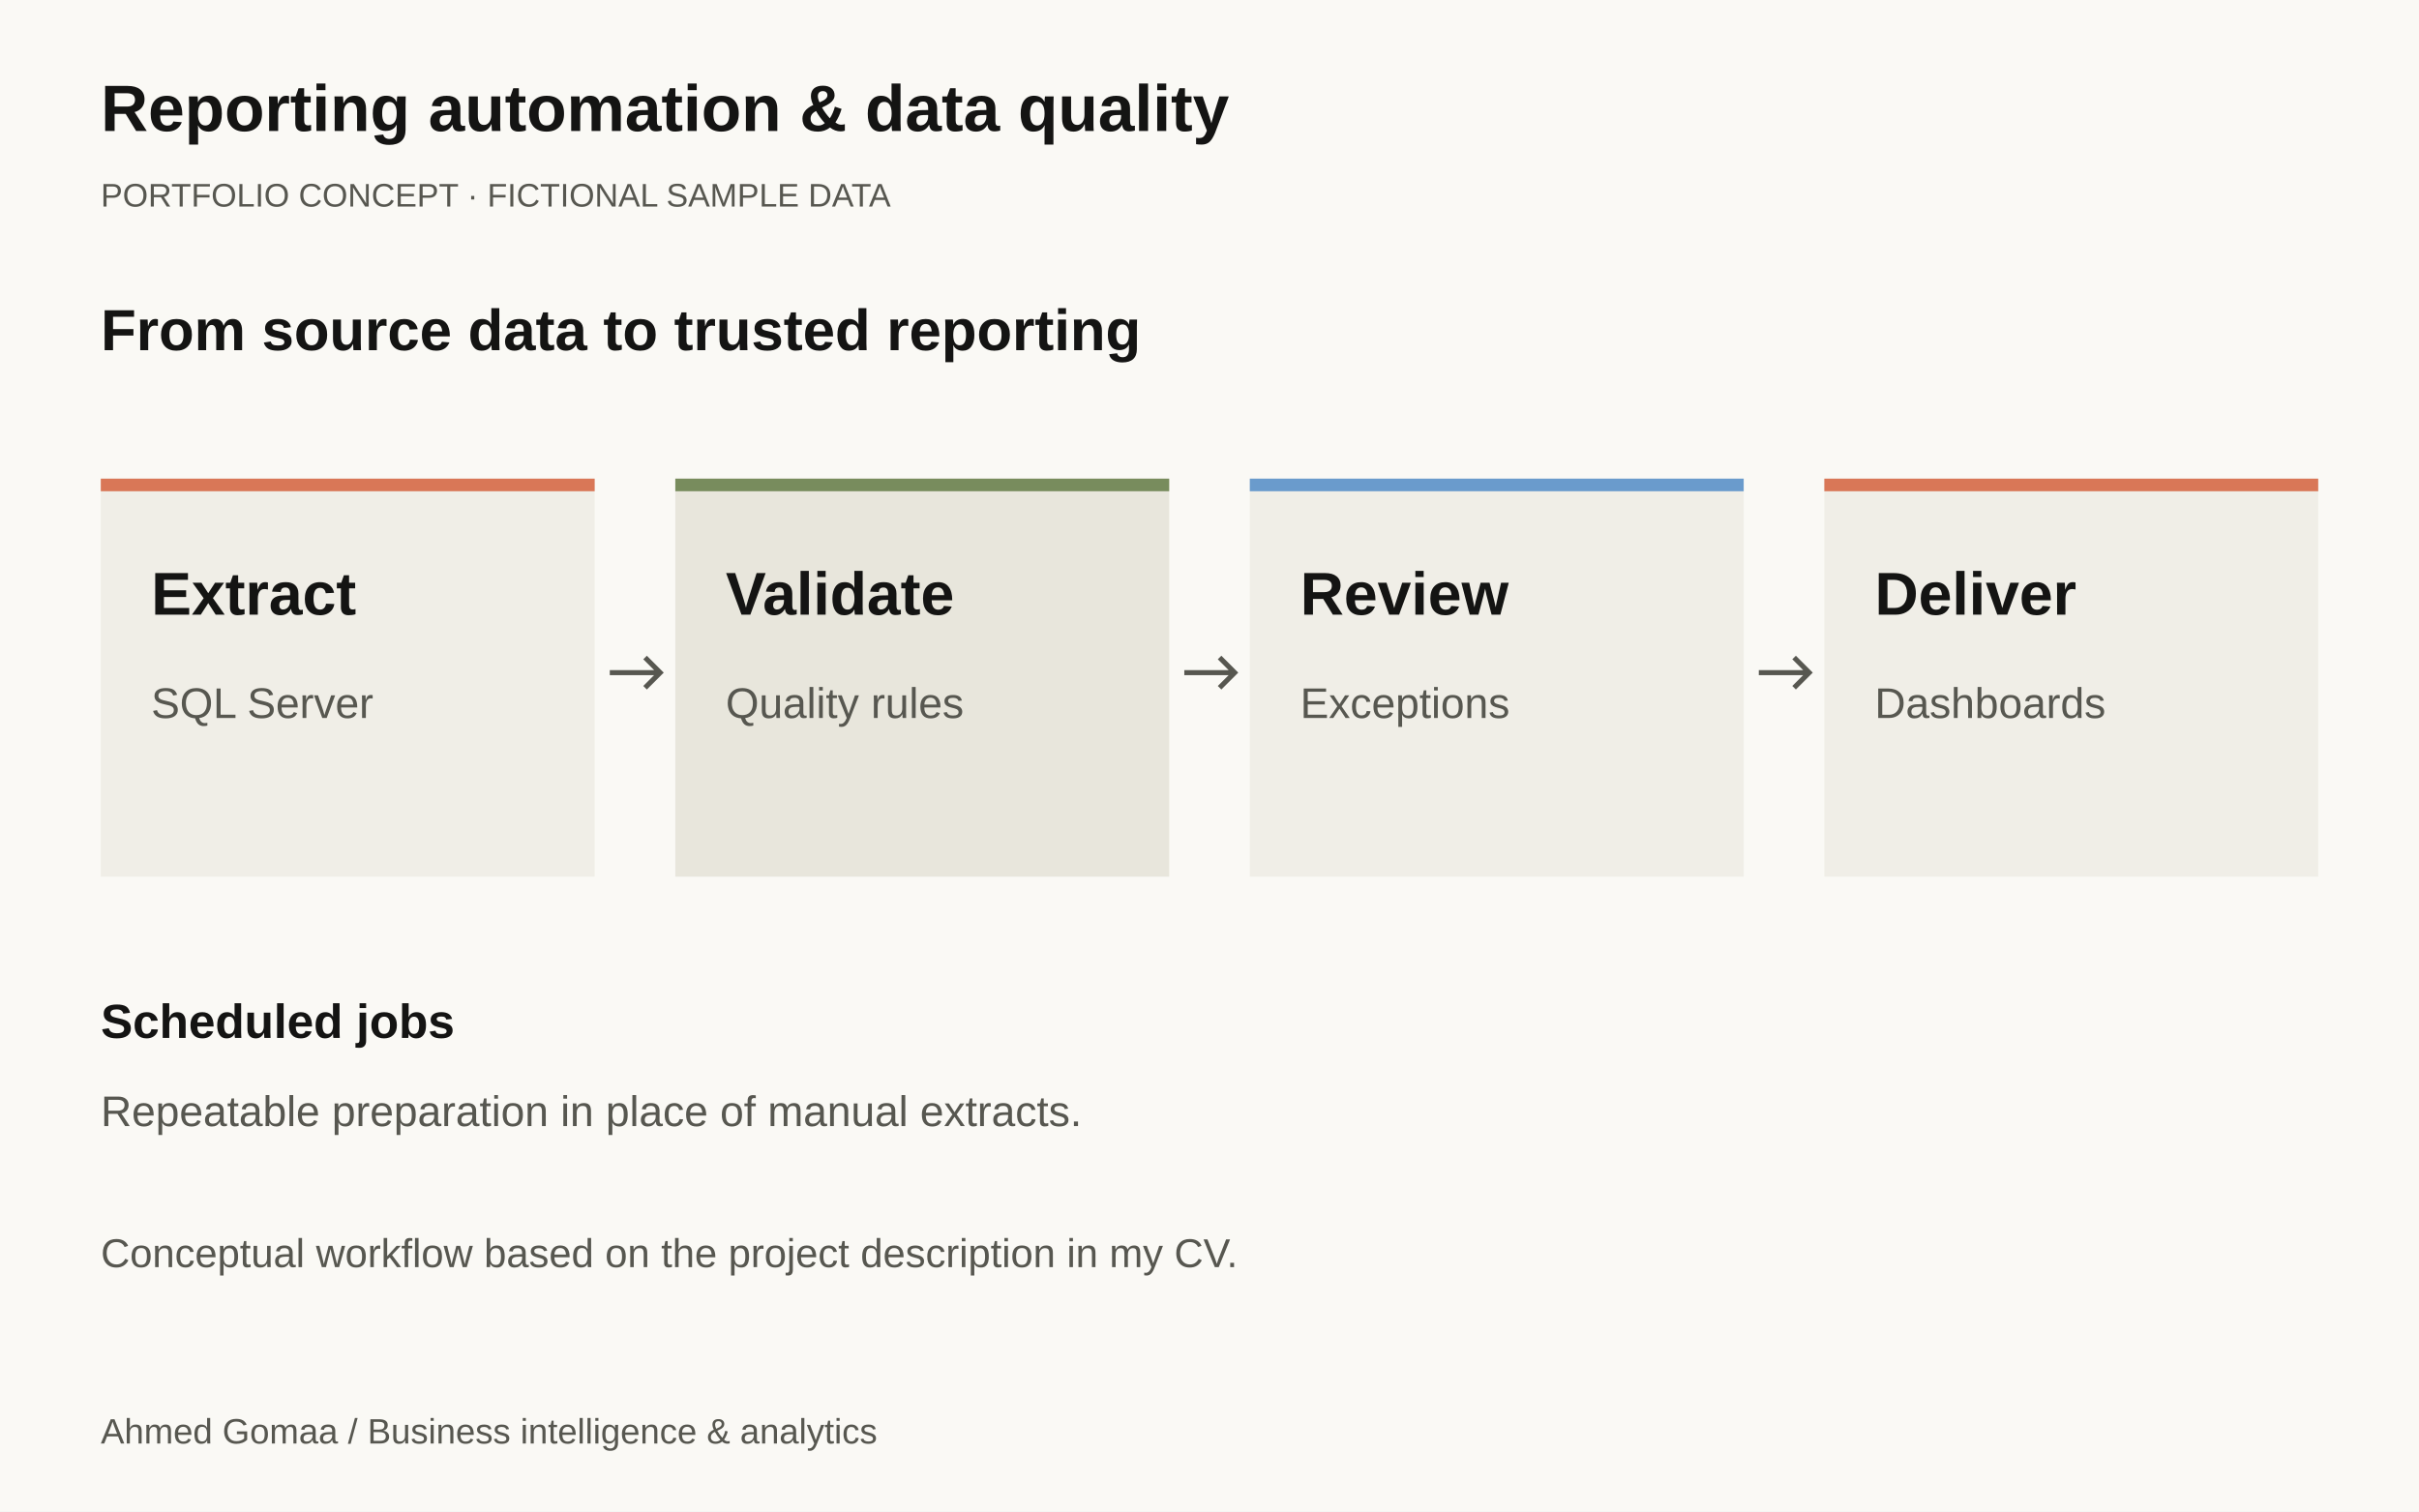
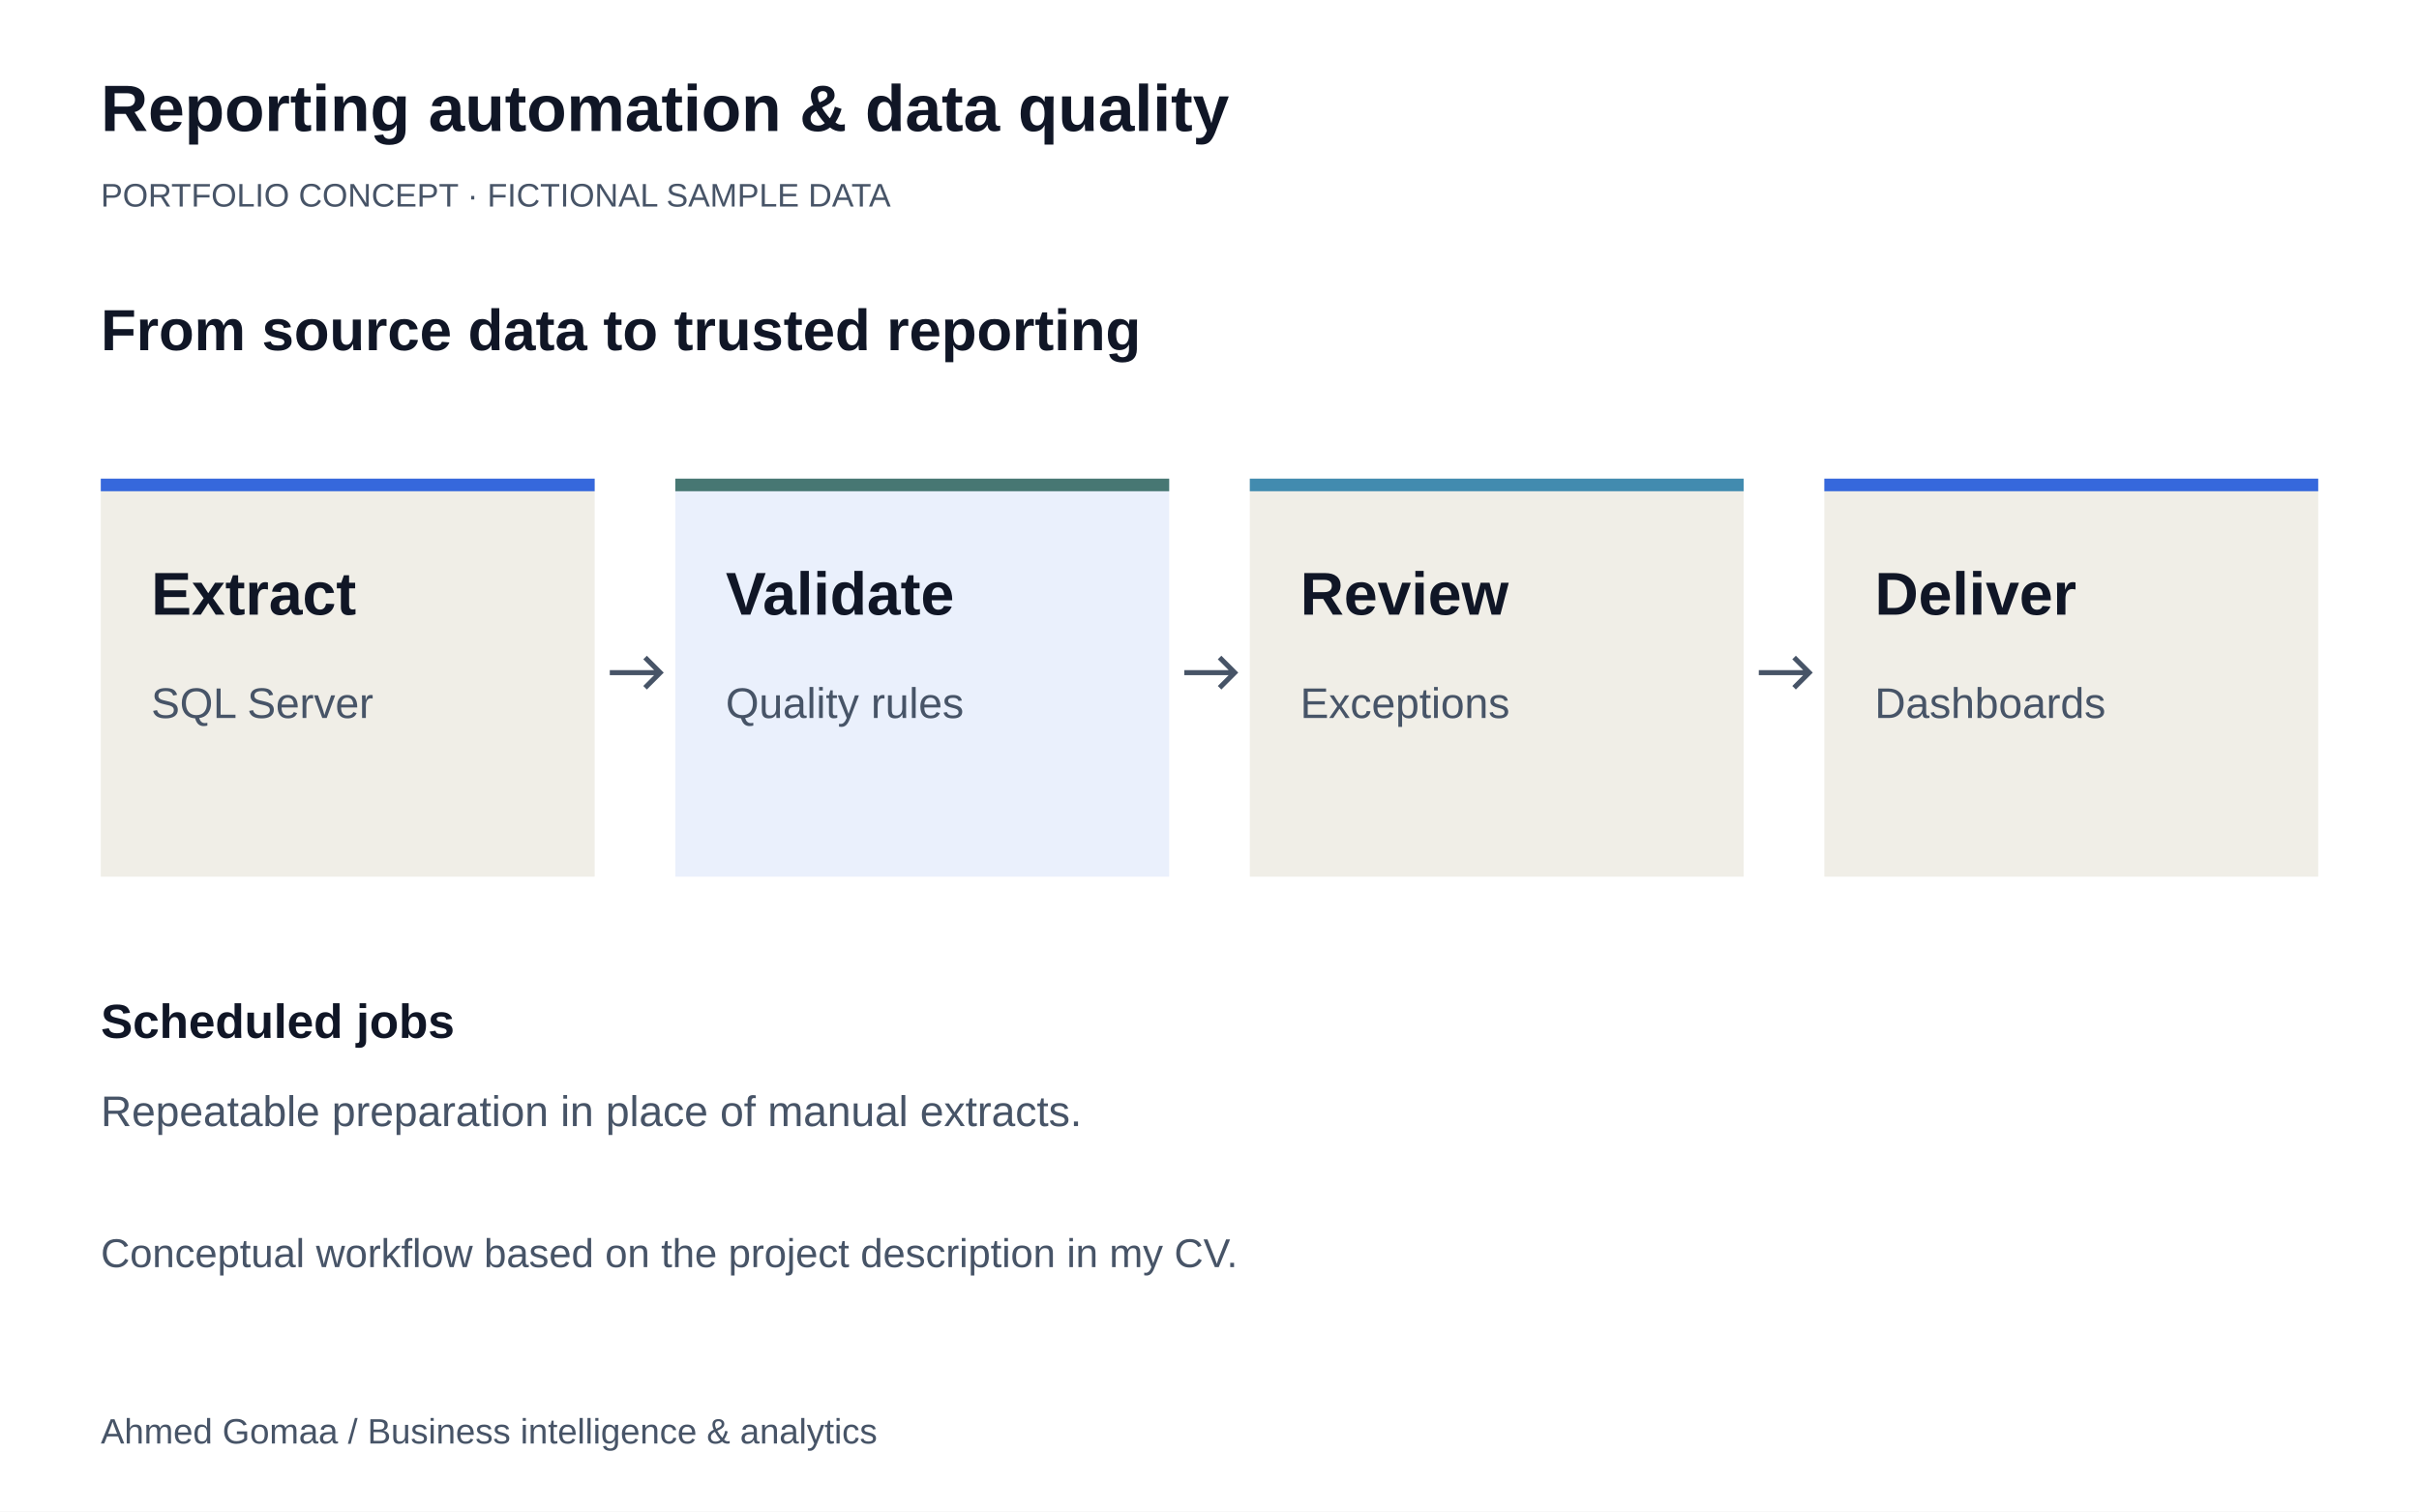
<svg xmlns="http://www.w3.org/2000/svg" viewBox="0 0 960 600" role="img">
-   <rect x="0" y="0" width="960" height="600" fill="#faf9f5" />
-   <text x="40" y="52" font-family="Arial,sans-serif" font-size="26" fill="#141413" font-weight="600">Reporting automation &amp; data quality</text>
-   <text x="40" y="82" font-family="Arial,sans-serif" font-size="13" fill="#575750" font-weight="400">PORTFOLIO CONCEPT · FICTIONAL SAMPLE DATA</text>
-   <text x="40" y="139" font-family="Arial,sans-serif" font-size="23" fill="#141413" font-weight="600">From source data to trusted reporting</text>
+   <rect x="0" y="0" width="960" height="600" fill="#ffffff" />
+   <text x="40" y="52" font-family="Arial,sans-serif" font-size="26" fill="#101626" font-weight="600">Reporting automation &amp; data quality</text>
+   <text x="40" y="82" font-family="Arial,sans-serif" font-size="13" fill="#475467" font-weight="400">PORTFOLIO CONCEPT · FICTIONAL SAMPLE DATA</text>
+   <text x="40" y="139" font-family="Arial,sans-serif" font-size="23" fill="#101626" font-weight="600">From source data to trusted reporting</text>
  <rect x="40" y="190" width="196" height="158" fill="#f0eee7" />
-   <rect x="40" y="190" width="196" height="5" fill="#d97757" />
-   <text x="60" y="244" font-family="Arial,sans-serif" font-size="24" fill="#141413" font-weight="600">Extract</text>
-   <text x="60" y="285" font-family="Arial,sans-serif" font-size="17" fill="#575750" font-weight="400">SQL Server</text>
-   <path d="M242 267 h20 m-6 -6 l6 6 -6 6" stroke="#575750" fill="none" stroke-width="2" />
-   <rect x="268" y="190" width="196" height="158" fill="#e8e6dc" />
-   <rect x="268" y="190" width="196" height="5" fill="#788c5d" />
-   <text x="288" y="244" font-family="Arial,sans-serif" font-size="24" fill="#141413" font-weight="600">Validate</text>
-   <text x="288" y="285" font-family="Arial,sans-serif" font-size="17" fill="#575750" font-weight="400">Quality rules</text>
-   <path d="M470 267 h20 m-6 -6 l6 6 -6 6" stroke="#575750" fill="none" stroke-width="2" />
+   <rect x="40" y="190" width="196" height="5" fill="#3668dc" />
+   <text x="60" y="244" font-family="Arial,sans-serif" font-size="24" fill="#101626" font-weight="600">Extract</text>
+   <text x="60" y="285" font-family="Arial,sans-serif" font-size="17" fill="#475467" font-weight="400">SQL Server</text>
+   <path d="M242 267 h20 m-6 -6 l6 6 -6 6" stroke="#475467" fill="none" stroke-width="2" />
+   <rect x="268" y="190" width="196" height="158" fill="#eaf0fc" />
+   <rect x="268" y="190" width="196" height="5" fill="#477773" />
+   <text x="288" y="244" font-family="Arial,sans-serif" font-size="24" fill="#101626" font-weight="600">Validate</text>
+   <text x="288" y="285" font-family="Arial,sans-serif" font-size="17" fill="#475467" font-weight="400">Quality rules</text>
+   <path d="M470 267 h20 m-6 -6 l6 6 -6 6" stroke="#475467" fill="none" stroke-width="2" />
  <rect x="496" y="190" width="196" height="158" fill="#f0eee7" />
-   <rect x="496" y="190" width="196" height="5" fill="#6a9bcc" />
-   <text x="516" y="244" font-family="Arial,sans-serif" font-size="24" fill="#141413" font-weight="600">Review</text>
-   <text x="516" y="285" font-family="Arial,sans-serif" font-size="17" fill="#575750" font-weight="400">Exceptions</text>
-   <path d="M698 267 h20 m-6 -6 l6 6 -6 6" stroke="#575750" fill="none" stroke-width="2" />
+   <rect x="496" y="190" width="196" height="5" fill="#428baf" />
+   <text x="516" y="244" font-family="Arial,sans-serif" font-size="24" fill="#101626" font-weight="600">Review</text>
+   <text x="516" y="285" font-family="Arial,sans-serif" font-size="17" fill="#475467" font-weight="400">Exceptions</text>
+   <path d="M698 267 h20 m-6 -6 l6 6 -6 6" stroke="#475467" fill="none" stroke-width="2" />
  <rect x="724" y="190" width="196" height="158" fill="#f0eee7" />
-   <rect x="724" y="190" width="196" height="5" fill="#d97757" />
-   <text x="744" y="244" font-family="Arial,sans-serif" font-size="24" fill="#141413" font-weight="600">Deliver</text>
-   <text x="744" y="285" font-family="Arial,sans-serif" font-size="17" fill="#575750" font-weight="400">Dashboards</text>
-   <text x="40" y="412" font-family="Arial,sans-serif" font-size="19" fill="#141413" font-weight="600">Scheduled jobs</text>
-   <text x="40" y="447" font-family="Arial,sans-serif" font-size="17" fill="#575750" font-weight="400">Repeatable preparation in place of manual extracts.</text>
-   <text x="40" y="503" font-family="Arial,sans-serif" font-size="16" fill="#575750" font-weight="400">Conceptual workflow based on the project description in my CV.</text>
-   <text x="40" y="573" font-family="Arial,sans-serif" font-size="14" fill="#575750" font-weight="400">Ahmed Gomaa / Business intelligence &amp; analytics</text>
+   <rect x="724" y="190" width="196" height="5" fill="#3668dc" />
+   <text x="744" y="244" font-family="Arial,sans-serif" font-size="24" fill="#101626" font-weight="600">Deliver</text>
+   <text x="744" y="285" font-family="Arial,sans-serif" font-size="17" fill="#475467" font-weight="400">Dashboards</text>
+   <text x="40" y="412" font-family="Arial,sans-serif" font-size="19" fill="#101626" font-weight="600">Scheduled jobs</text>
+   <text x="40" y="447" font-family="Arial,sans-serif" font-size="17" fill="#475467" font-weight="400">Repeatable preparation in place of manual extracts.</text>
+   <text x="40" y="503" font-family="Arial,sans-serif" font-size="16" fill="#475467" font-weight="400">Conceptual workflow based on the project description in my CV.</text>
+   <text x="40" y="573" font-family="Arial,sans-serif" font-size="14" fill="#475467" font-weight="400">Ahmed Gomaa / Business intelligence &amp; analytics</text>
</svg>
